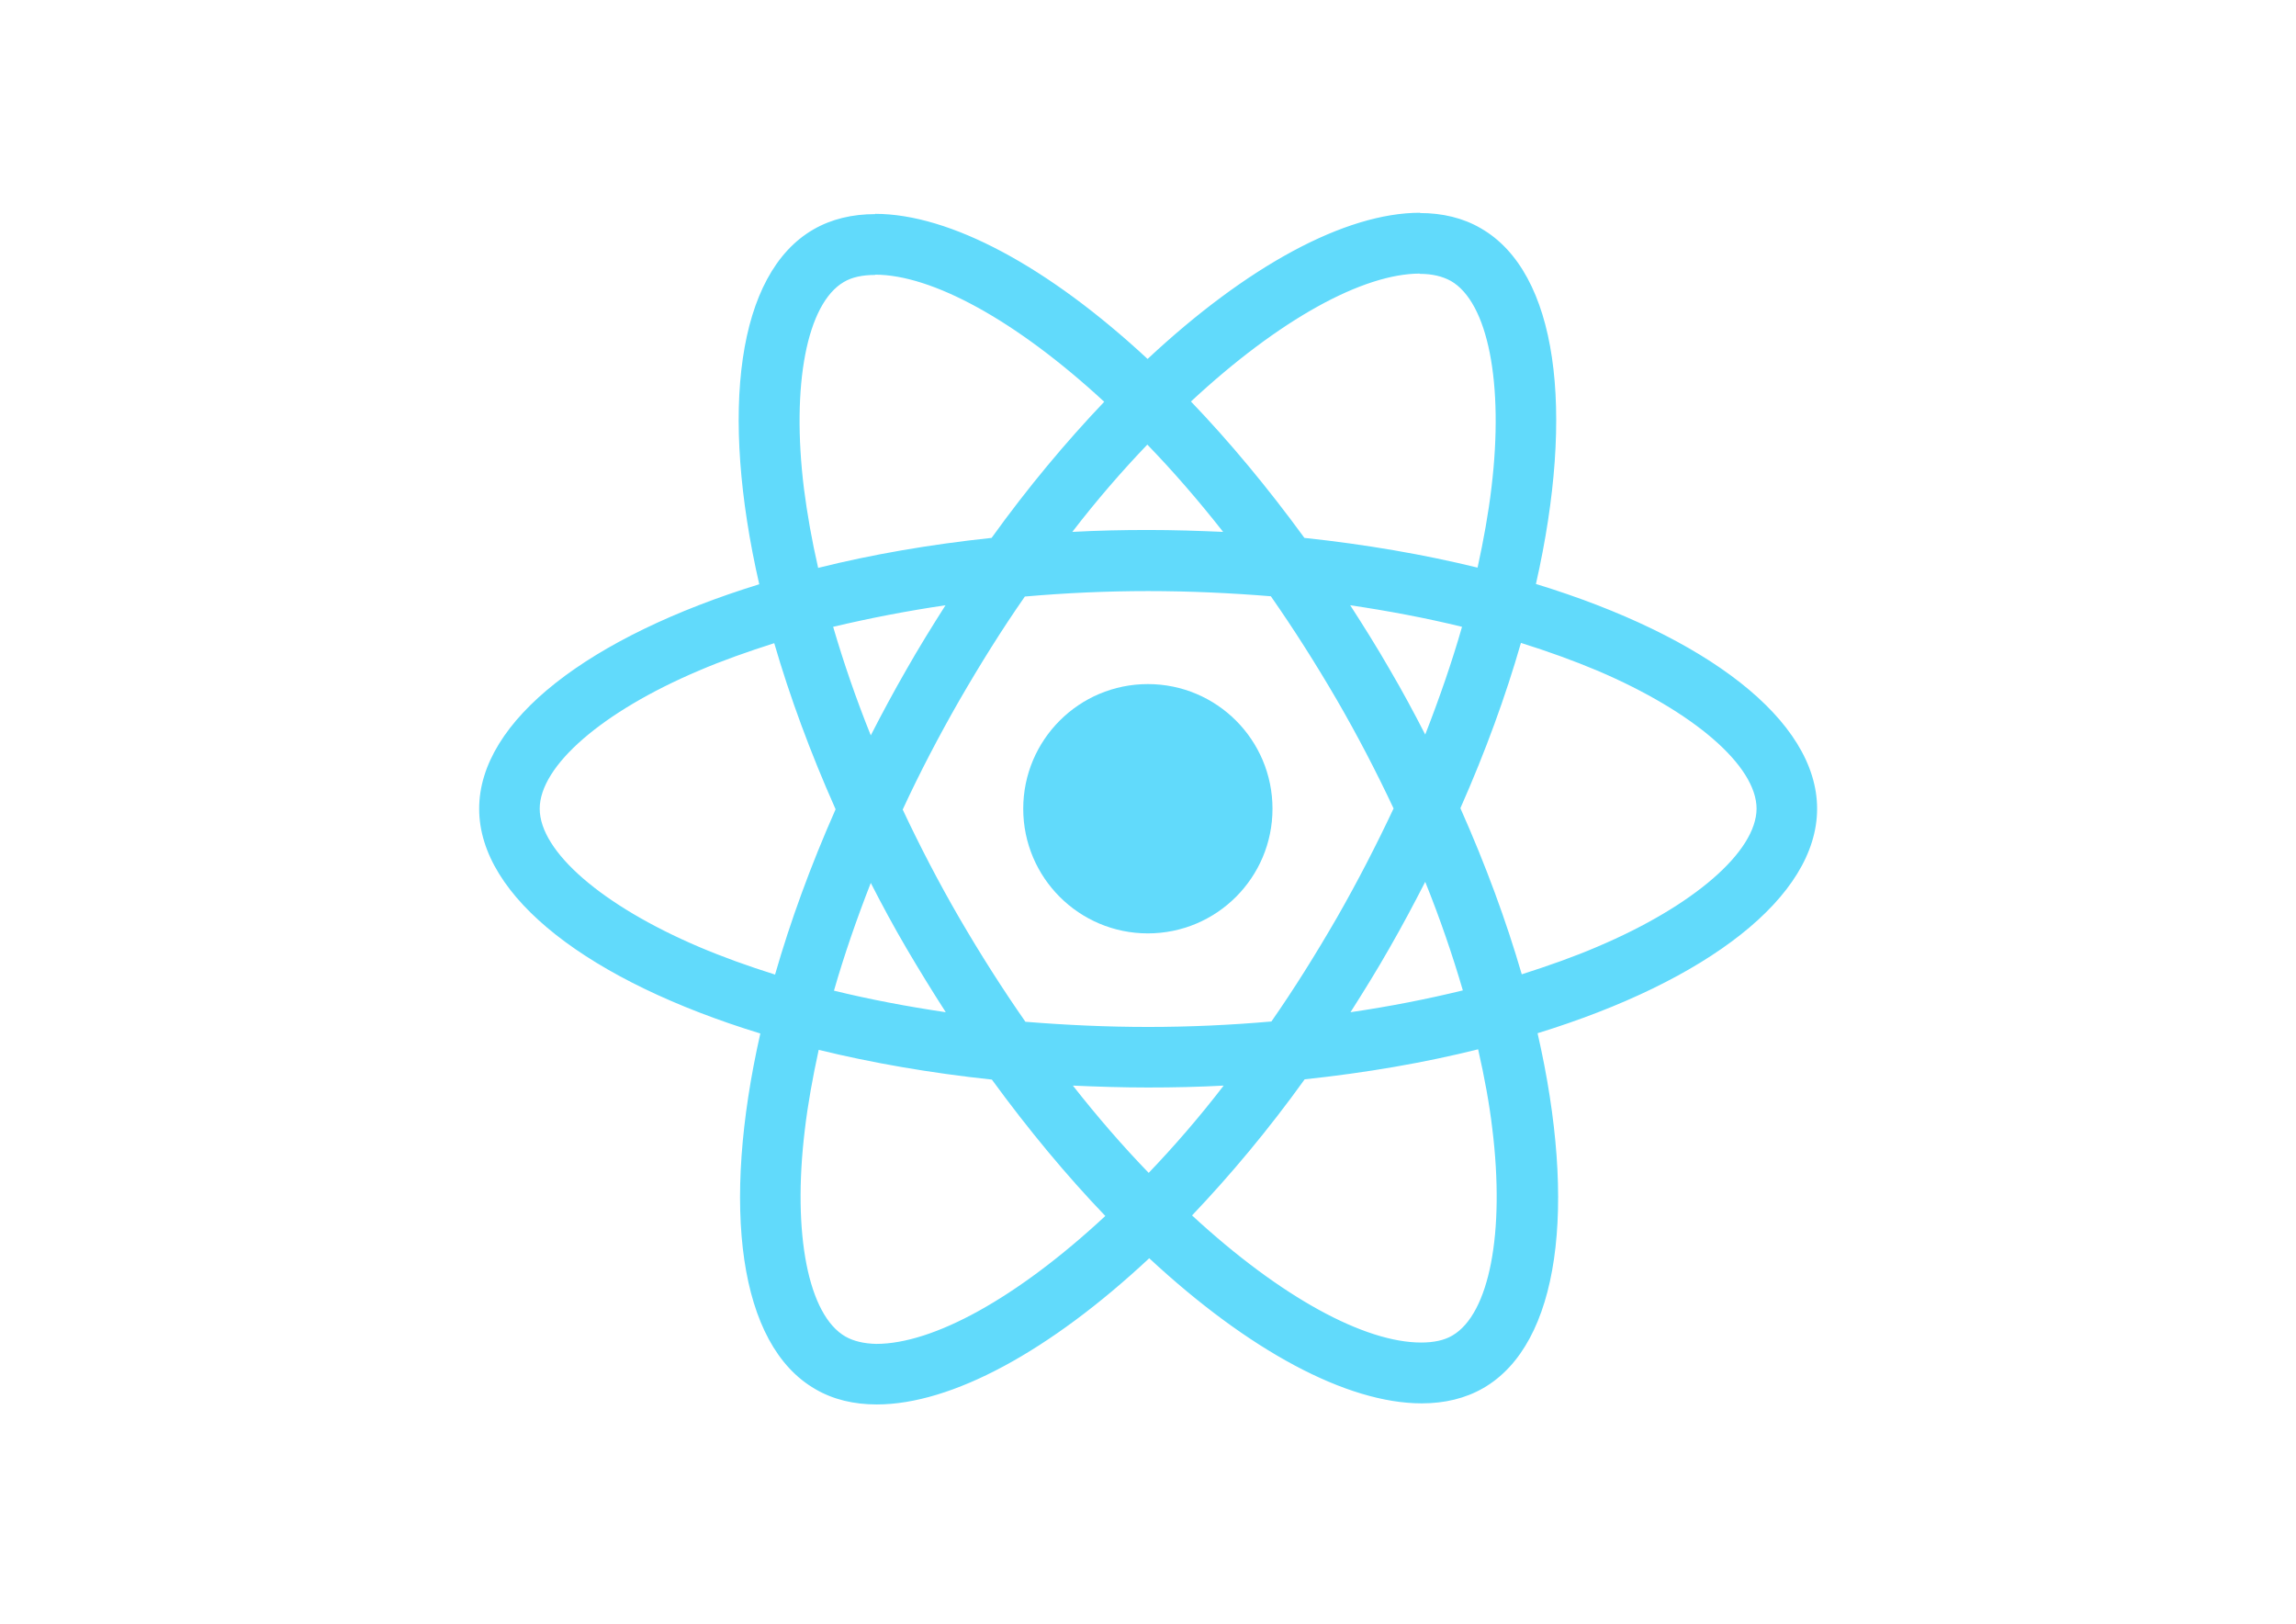
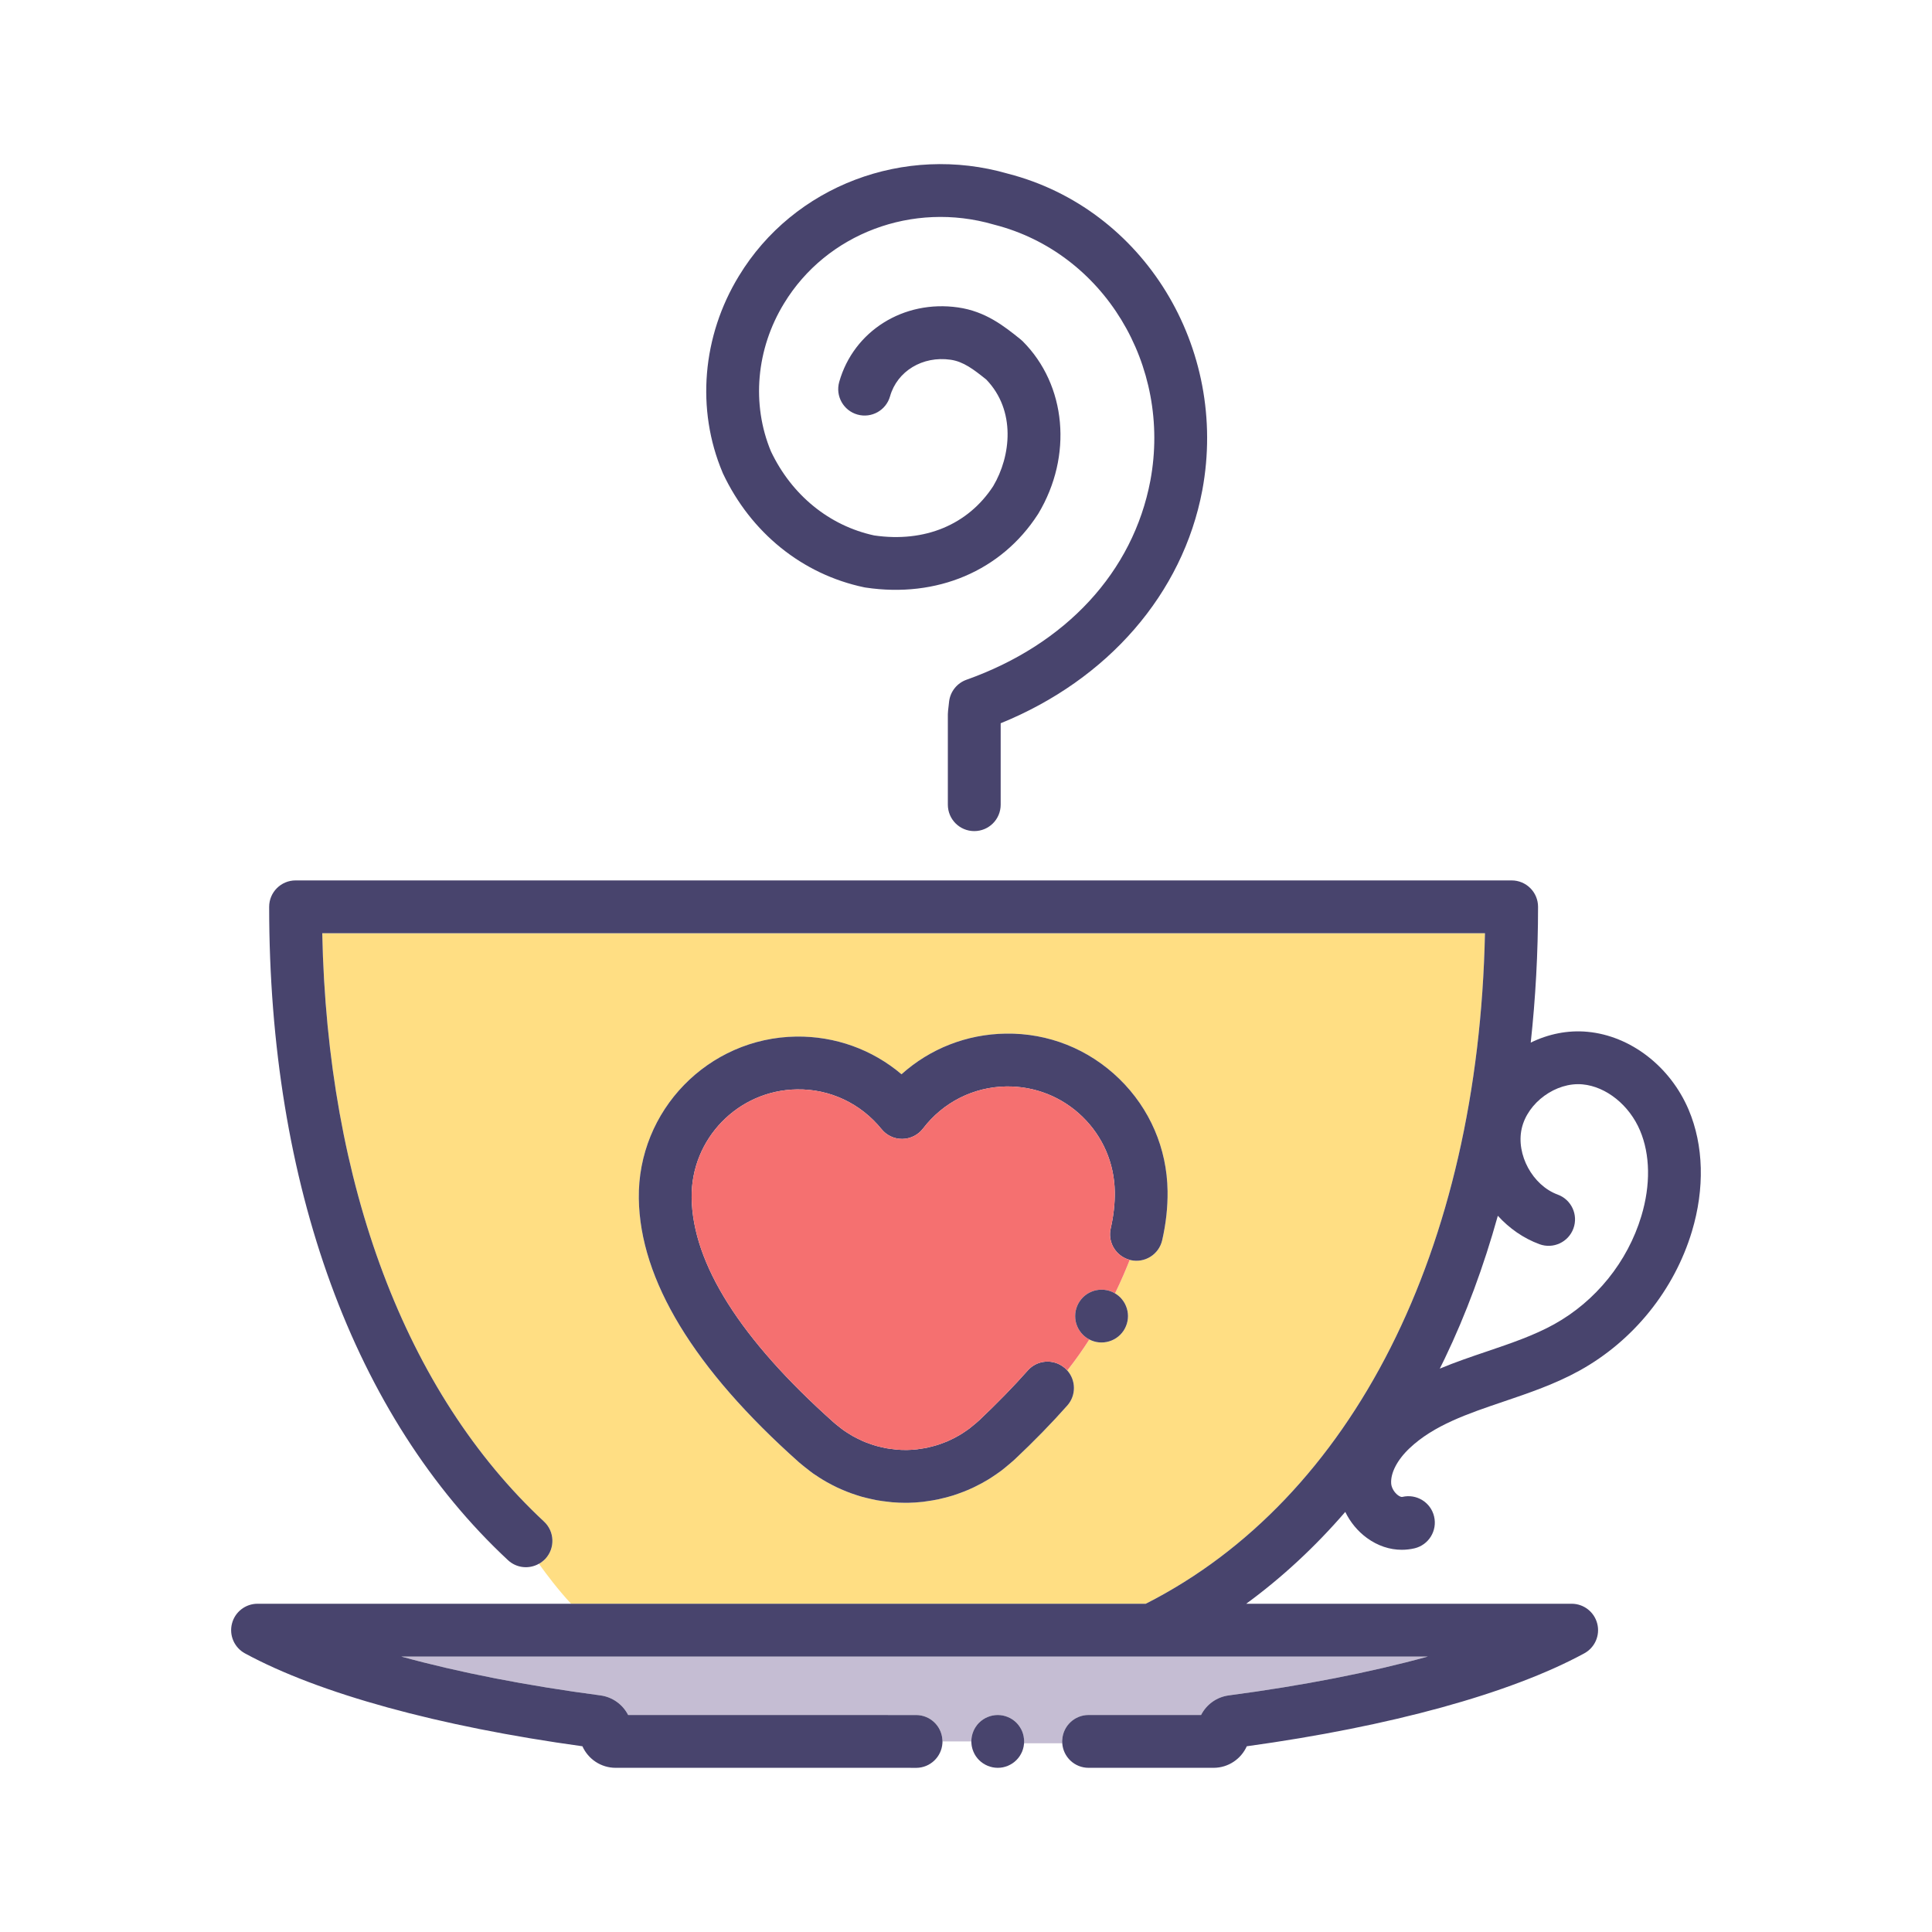
- <svg xmlns="http://www.w3.org/2000/svg" viewBox="0 0 841.9 595.3">
-   <g fill="#61DAFB">
-     <path d="M666.3 296.5c0-32.5-40.7-63.3-103.1-82.4 14.4-63.6 8-114.2-20.2-130.4-6.5-3.8-14.1-5.6-22.4-5.6v22.3c4.6 0 8.3.9 11.4 2.6 13.6 7.8 19.5 37.5 14.9 75.7-1.1 9.4-2.9 19.3-5.1 29.4-19.6-4.8-41-8.5-63.5-10.9-13.5-18.5-27.5-35.3-41.6-50 32.6-30.3 63.2-46.9 84-46.9V78c-27.5 0-63.5 19.6-99.9 53.6-36.4-33.8-72.4-53.2-99.9-53.2v22.3c20.7 0 51.4 16.5 84 46.6-14 14.7-28 31.4-41.3 49.9-22.6 2.4-44 6.1-63.6 11-2.3-10-4-19.7-5.2-29-4.7-38.2 1.1-67.9 14.6-75.8 3-1.8 6.9-2.6 11.5-2.6V78.5c-8.4 0-16 1.8-22.6 5.6-28.1 16.2-34.4 66.7-19.9 130.1-62.2 19.2-102.7 49.9-102.7 82.3 0 32.5 40.7 63.3 103.1 82.4-14.4 63.6-8 114.2 20.2 130.4 6.5 3.8 14.1 5.6 22.5 5.6 27.5 0 63.5-19.6 99.9-53.6 36.4 33.8 72.4 53.2 99.9 53.2 8.4 0 16-1.8 22.6-5.6 28.1-16.2 34.4-66.7 19.9-130.1 62-19.1 102.5-49.9 102.5-82.3zm-130.2-66.7c-3.7 12.9-8.3 26.2-13.5 39.5-4.1-8-8.4-16-13.1-24-4.6-8-9.5-15.8-14.4-23.4 14.2 2.1 27.9 4.7 41 7.9zm-45.8 106.5c-7.8 13.5-15.8 26.3-24.1 38.2-14.9 1.3-30 2-45.2 2-15.1 0-30.2-.7-45-1.9-8.3-11.9-16.4-24.6-24.2-38-7.6-13.1-14.5-26.4-20.8-39.8 6.2-13.4 13.2-26.8 20.7-39.9 7.8-13.5 15.8-26.3 24.1-38.2 14.9-1.3 30-2 45.2-2 15.1 0 30.2.7 45 1.9 8.3 11.9 16.4 24.6 24.2 38 7.6 13.1 14.5 26.4 20.8 39.8-6.3 13.4-13.2 26.8-20.7 39.9zm32.3-13c5.4 13.4 10 26.8 13.8 39.8-13.1 3.2-26.9 5.9-41.2 8 4.9-7.7 9.8-15.6 14.4-23.7 4.6-8 8.9-16.1 13-24.1zM421.2 430c-9.3-9.6-18.6-20.3-27.8-32 9 .4 18.2.7 27.5.7 9.4 0 18.7-.2 27.8-.7-9 11.7-18.3 22.4-27.5 32zm-74.4-58.9c-14.2-2.1-27.9-4.7-41-7.9 3.7-12.9 8.3-26.2 13.5-39.5 4.1 8 8.4 16 13.1 24 4.7 8 9.5 15.8 14.4 23.4zM420.7 163c9.3 9.6 18.6 20.3 27.8 32-9-.4-18.2-.7-27.5-.7-9.4 0-18.7.2-27.8.7 9-11.7 18.3-22.4 27.5-32zm-74 58.9c-4.9 7.7-9.8 15.6-14.4 23.7-4.6 8-8.9 16-13 24-5.4-13.4-10-26.8-13.8-39.8 13.1-3.1 26.9-5.8 41.2-7.9zm-90.5 125.2c-35.4-15.1-58.3-34.9-58.3-50.6 0-15.7 22.9-35.6 58.3-50.6 8.6-3.7 18-7 27.7-10.1 5.7 19.6 13.2 40 22.5 60.9-9.2 20.8-16.6 41.1-22.2 60.6-9.9-3.1-19.3-6.5-28-10.2zM310 490c-13.6-7.8-19.5-37.5-14.9-75.7 1.1-9.4 2.9-19.3 5.1-29.4 19.6 4.8 41 8.5 63.5 10.9 13.5 18.5 27.5 35.3 41.6 50-32.6 30.3-63.2 46.9-84 46.9-4.5-.1-8.3-1-11.3-2.7zm237.2-76.2c4.7 38.2-1.1 67.9-14.6 75.8-3 1.8-6.9 2.6-11.5 2.6-20.7 0-51.4-16.5-84-46.6 14-14.7 28-31.4 41.3-49.9 22.6-2.4 44-6.1 63.6-11 2.3 10.1 4.1 19.8 5.2 29.1zm38.5-66.7c-8.6 3.7-18 7-27.7 10.1-5.7-19.6-13.2-40-22.5-60.9 9.2-20.8 16.6-41.1 22.2-60.6 9.9 3.1 19.3 6.5 28.1 10.2 35.4 15.1 58.3 34.9 58.3 50.6-.1 15.7-23 35.6-58.4 50.6zM320.8 78.4z" />
-     <circle cx="420.9" cy="296.5" r="45.7" />
-     <path d="M520.5 78.1z" />
+ <svg xmlns="http://www.w3.org/2000/svg" style="enable-background:new 0 0 512 512;" height="40px" version="1.1" viewBox="0 0 512 512" width="40px" xml:space="preserve">
+   <style type="text/css">
+ 	.st0{display:none;}
+ 	.st1{fill:#FFE2D2;}
+ 	.st2{fill:#FFDE83;}
+ 	.st3{fill:#F57070;}
+ 	.st4{fill:#DBDBEF;}
+ 	.st5{fill:#BCE2FF;}
+ 	.st6{fill:#48446D;}
+ 	.st7{fill:#6E78FF;}
+ 	.st8{fill:#FFBE83;}
+ 	.st9{fill:#F5949E;}
+ 	.st10{fill:#D0FF67;}
+ 	.st11{fill:#C69C6D;}
+ 	.st12{fill:#C5BDD3;}
+ 	.st13{fill:#FFE2B8;}
+ 	.st14{fill:#F54670;}
+ </style>
+   <g class="st0" id="Layer_1" />
+   <g id="Layer_2">
+     <g>
+       <path class="st2" d="M85.4,247.32c1.36,66.6,22.1,121.77,58.76,155.9c2.83,2.63,2.99,7.06,0.36,9.89    c-0.26,0.28-0.56,0.53-0.86,0.76c-0.13,0.1-0.26,0.21-0.4,0.3c-0.14,0.09-0.29,0.16-0.44,0.24c0.01,0.02,0.02,0.03,0.03,0.05    c1.99,2.79,5.05,6.84,8.49,10.55h152.3c54.85-27.85,88.14-93.82,89.89-177.69H85.4z M307.99,328.67    c-0.86,3.77-4.61,6.13-8.38,5.27c-0.08-0.02-0.15-0.05-0.22-0.07c-0.92,2.35-2.21,5.41-3.9,8.89c0.11,0.06,0.22,0.12,0.32,0.19    c0.39,0.26,0.74,0.55,1.07,0.87c0.32,0.33,0.61,0.68,0.87,1.07c0.25,0.38,0.47,0.78,0.64,1.21c0.18,0.42,0.31,0.86,0.4,1.31    c0.09,0.45,0.14,0.91,0.14,1.36c0,0.46-0.05,0.92-0.14,1.37c-0.09,0.45-0.22,0.89-0.4,1.31c-0.17,0.42-0.39,0.83-0.64,1.21    c-0.26,0.38-0.55,0.74-0.87,1.06c-1.31,1.31-3.11,2.05-4.95,2.05c-0.46,0-0.92-0.04-1.37-0.13c-0.45-0.09-0.89-0.23-1.31-0.4    c-0.19-0.08-0.38-0.17-0.57-0.27c-1.75,2.73-3.69,5.5-5.84,8.22c2.32,2.61,2.38,6.6,0.01,9.28c-4.14,4.67-8.82,9.48-13.92,14.27    c-0.15,0.14-0.29,0.27-0.43,0.39c-0.33,0.3-0.69,0.6-1.04,0.89l-0.29,0.24c-0.61,0.52-1.21,1.02-1.83,1.49    c-0.49,0.37-0.99,0.71-1.49,1.06l-0.12,0.07c-0.63,0.44-1.27,0.86-1.93,1.26c-0.53,0.32-1.08,0.63-1.62,0.93    c-0.7,0.38-1.41,0.74-2.12,1.08c-0.53,0.25-1.06,0.49-1.6,0.72c-0.69,0.3-1.43,0.58-2.32,0.9l-0.23,0.08    c-0.43,0.16-0.87,0.31-1.3,0.45c-0.96,0.3-1.88,0.53-2.57,0.7l-0.29,0.07c-0.37,0.1-0.74,0.19-1.12,0.27    c-1.05,0.22-2.05,0.37-2.89,0.49l-0.22,0.03c-0.31,0.05-0.62,0.1-0.93,0.14c-1.4,0.15-2.71,0.24-3.99,0.26h-0.68    c-1.09,0-2.26-0.05-3.51-0.15c-0.29-0.03-0.6-0.06-0.91-0.11l-0.21-0.02c-0.86-0.1-1.87-0.22-2.94-0.41    c-0.36-0.07-0.74-0.15-1.11-0.24l-0.3-0.06c-1.01-0.22-1.81-0.42-2.59-0.63c-0.45-0.13-0.9-0.28-1.35-0.42l-0.17-0.06    c-0.88-0.28-1.66-0.56-2.38-0.85c-0.54-0.21-1.07-0.43-1.59-0.66c-0.71-0.31-1.45-0.66-2.18-1.04c-0.54-0.27-1.08-0.56-1.62-0.87    c-0.68-0.38-1.34-0.79-2-1.21l-0.09-0.06c-0.51-0.33-1.02-0.66-1.52-1.01c-0.62-0.45-1.23-0.93-1.84-1.42l-0.34-0.26    c-0.36-0.28-0.71-0.56-1.05-0.86c-0.16-0.12-0.31-0.24-0.45-0.37c-27.88-24.82-42.17-48.35-42.48-69.93    c-0.33-23.34,18.39-42.59,41.72-42.92c10.34-0.13,20.17,3.43,27.9,9.99c7.54-6.77,17.25-10.62,27.6-10.77    c11.31-0.19,21.99,4.09,30.1,11.97c8.1,7.88,12.66,18.45,12.81,29.75C309.48,319.88,309,324.26,307.99,328.67z" />
+       <path class="st12" d="M378.39,439.01c-15.23,4.19-33.09,7.69-52.76,10.29c-3.23,0.43-5.93,2.44-7.33,5.19h-29.82    c-3.7,0-6.72,2.87-6.97,6.5c-0.02,0.17-0.03,0.33-0.03,0.5s0.01,0.33,0.03,0.5h-10.12c0.01-0.17,0.02-0.33,0.02-0.5    s-0.01-0.33-0.02-0.5c-0.02-0.29-0.06-0.58-0.12-0.87c-0.09-0.44-0.22-0.88-0.39-1.31c-0.18-0.42-0.4-0.83-0.65-1.2    c-0.25-0.39-0.55-0.75-0.87-1.07c-0.32-0.32-0.68-0.61-1.06-0.87c-0.38-0.25-0.79-0.47-1.21-0.64c-0.42-0.18-0.86-0.31-1.31-0.4    c-0.9-0.18-1.83-0.18-2.74,0c-0.44,0.09-0.88,0.22-1.3,0.4c-0.43,0.17-0.83,0.39-1.21,0.64c-0.39,0.26-0.74,0.55-1.07,0.87    c-0.32,0.32-0.61,0.68-0.87,1.07c-0.25,0.37-0.47,0.78-0.64,1.2c-0.18,0.43-0.31,0.87-0.4,1.31c-0.06,0.29-0.09,0.58-0.11,0.87    c-0.02,0.17-0.03,0.33-0.03,0.5h-7.64v-0.04c0-0.16-0.01-0.31-0.03-0.46c-0.25-3.63-3.28-6.49-6.97-6.49h-0.05l-76.26-0.01    c-1.41-2.75-4.1-4.76-7.33-5.19c-19.68-2.6-37.53-6.1-52.77-10.29H378.39z" />
+       <path class="st6" d="M447.52,294.12c-4.87-11.49-15.39-19.61-26.8-20.68c-5.22-0.5-10.42,0.59-15.06,2.86    c1.27-11.69,1.94-23.71,1.94-35.98c0-3.87-3.13-7-7-7H78.33c-3.86,0-7,3.13-7,7c0,73.66,22.48,135.15,63.29,173.14    c2.29,2.13,5.61,2.42,8.2,0.95c0.15-0.08,0.3-0.15,0.44-0.24c0.14-0.09,0.27-0.2,0.4-0.3c0.3-0.23,0.6-0.48,0.86-0.76    c2.63-2.83,2.47-7.26-0.36-9.89c-36.66-34.13-57.4-89.3-58.76-155.9h308.13c-1.75,83.87-35.04,149.84-89.89,177.69H68.25    c-3.2,0-6,2.17-6.78,5.28c-0.79,3.1,0.63,6.34,3.44,7.87c19.63,10.65,51.31,19.36,89.44,24.62c1.5,3.36,4.88,5.71,8.8,5.71h77.56    l1.67,0.01h0.45c3.68-0.03,6.67-2.9,6.92-6.51c0.01-0.17,0.02-0.33,0.02-0.5v-0.04c0-0.16-0.01-0.31-0.03-0.46    c-0.25-3.63-3.28-6.49-6.97-6.49h-0.05l-76.26-0.01c-1.41-2.75-4.1-4.76-7.33-5.19c-19.68-2.6-37.53-6.1-52.77-10.29h272.03    c-15.23,4.19-33.09,7.69-52.76,10.29c-3.23,0.43-5.93,2.44-7.33,5.19h-29.82c-3.7,0-6.72,2.87-6.97,6.5    c-0.02,0.17-0.03,0.33-0.03,0.5s0.01,0.33,0.03,0.5c0.25,3.63,3.27,6.5,6.97,6.5h33.13c3.91,0,7.29-2.35,8.8-5.71    c38.12-5.26,69.8-13.97,89.43-24.62c2.82-1.53,4.24-4.77,3.45-7.87c-0.79-3.11-3.58-5.28-6.79-5.28h-86.24    c9.51-6.96,18.29-15.11,26.25-24.34c1.32,2.71,3.28,5.12,5.76,6.92c2.83,2.06,6.01,3.12,9.22,3.12c1.12,0,2.26-0.13,3.38-0.39    c3.76-0.9,6.08-4.68,5.18-8.44c-0.89-3.76-4.67-6.08-8.43-5.18c-0.24,0.06-0.68-0.11-1.12-0.43c-0.98-0.71-1.73-1.98-1.82-3.07    c-0.22-2.8,1.59-6.31,4.86-9.4c6.45-6.11,15.42-9.15,24.93-12.37c6.72-2.28,13.66-4.63,20.16-8.23    c14.22-7.87,25.07-21.31,29.75-36.88C451.8,314.95,451.49,303.51,447.52,294.12z M434.97,322.29    c-3.64,12.09-12.07,22.54-23.12,28.66c-5.4,2.99-11.46,5.04-17.88,7.22c-4.13,1.4-8.32,2.82-12.41,4.53    c0.44-0.89,0.89-1.78,1.32-2.68c5.63-11.73,10.32-24.41,14.06-37.83c3.02,3.32,6.77,5.97,11.05,7.54    c3.63,1.33,7.65-0.54,8.98-4.17c1.33-3.63-0.53-7.65-4.16-8.98c-6.64-2.43-11.1-10.61-9.54-17.51c1.56-6.89,9.09-12.36,16.14-11.7    c6.26,0.59,12.37,5.5,15.21,12.22C437.33,305.97,437.46,314.04,434.97,322.29z" />
+       <path class="st6" d="M271.41,461.49c0,0.17-0.01,0.33-0.02,0.5c-0.02,0.29-0.06,0.58-0.12,0.87c-0.09,0.45-0.22,0.89-0.39,1.31    c-0.18,0.42-0.4,0.83-0.65,1.21c-0.25,0.38-0.55,0.74-0.87,1.06c-0.32,0.32-0.68,0.62-1.06,0.87c-0.38,0.25-0.79,0.47-1.21,0.65    c-0.42,0.17-0.86,0.31-1.31,0.4c-0.45,0.09-0.91,0.13-1.37,0.13c-1.84,0-3.64-0.75-4.95-2.05c-0.32-0.32-0.61-0.68-0.87-1.06    c-0.25-0.38-0.47-0.79-0.64-1.21c-0.18-0.42-0.31-0.86-0.4-1.31c-0.06-0.29-0.09-0.58-0.11-0.87c-0.02-0.17-0.03-0.33-0.03-0.5    s0.01-0.33,0.03-0.5c0.02-0.29,0.05-0.58,0.11-0.87c0.09-0.44,0.22-0.88,0.4-1.31c0.17-0.42,0.39-0.83,0.64-1.2    c0.26-0.39,0.55-0.75,0.87-1.07c0.33-0.32,0.68-0.61,1.07-0.87c0.38-0.25,0.78-0.47,1.21-0.64c0.42-0.18,0.86-0.31,1.3-0.4    c0.91-0.18,1.84-0.18,2.74,0c0.45,0.09,0.89,0.22,1.31,0.4c0.42,0.17,0.83,0.39,1.21,0.64c0.38,0.26,0.74,0.55,1.06,0.87    c0.32,0.32,0.62,0.68,0.87,1.07c0.25,0.37,0.47,0.78,0.65,1.2c0.17,0.43,0.3,0.87,0.39,1.31c0.06,0.29,0.1,0.58,0.12,0.87    C271.4,461.16,271.41,461.32,271.41,461.49z" />
+       <path class="st6" d="M309.42,315.64c0.06,4.24-0.42,8.62-1.43,13.03c-0.86,3.77-4.61,6.13-8.38,5.27    c-0.08-0.02-0.15-0.05-0.22-0.07c-0.33-0.08-0.65-0.19-0.95-0.32c-3.07-1.3-4.86-4.64-4.09-8c0.76-3.32,1.12-6.59,1.08-9.71    c-0.11-7.57-3.16-14.64-8.58-19.91c-5.43-5.27-12.59-8.1-20.14-8.01c-8.72,0.12-16.78,4.19-22.1,11.15    c-1.3,1.7-3.32,2.72-5.46,2.75h-0.1c-2.11,0-4.11-0.95-5.44-2.6c-5.52-6.81-13.69-10.66-22.4-10.52    c-15.61,0.22-28.14,13.1-27.92,28.72c0.25,17.46,12.92,37.5,37.67,59.56c0.11,0.1,0.23,0.19,0.33,0.28    c0.22,0.19,0.43,0.35,0.64,0.52l0.37,0.29c0.44,0.35,0.84,0.68,1.26,0.97c0.32,0.23,0.64,0.43,0.96,0.64l0.11,0.07    c0.45,0.29,0.89,0.56,1.34,0.82c0.36,0.2,0.72,0.39,1.08,0.57c0.48,0.25,0.97,0.48,1.46,0.7c0.35,0.16,0.7,0.3,1.06,0.45    c0.52,0.2,1.05,0.38,1.59,0.56l0.18,0.06c0.27,0.09,0.54,0.18,0.82,0.25c0.48,0.14,1.01,0.27,1.74,0.42l0.44,0.1    c0.17,0.04,0.33,0.08,0.49,0.11c0.67,0.12,1.37,0.2,1.98,0.27c0.18,0.02,0.37,0.05,0.56,0.07l0.21,0.03    c0.94,0.08,1.8,0.11,2.64,0.1h0.19c0.77-0.01,1.66-0.07,2.64-0.18l0.2-0.03c0.19-0.03,0.38-0.06,0.57-0.09    c0.6-0.08,1.3-0.19,1.94-0.32c0.18-0.04,0.34-0.08,0.5-0.13l0.43-0.1c0.51-0.13,1.14-0.29,1.72-0.47c0.28-0.09,0.54-0.18,0.8-0.27    l0.24-0.09c0.5-0.18,1.02-0.37,1.54-0.59c0.36-0.16,0.71-0.32,1.06-0.49c0.48-0.22,0.95-0.46,1.41-0.72    c0.38-0.2,0.74-0.4,1.09-0.62c0.44-0.26,0.87-0.55,1.29-0.84l0.12-0.08c0.32-0.22,0.64-0.43,0.95-0.67    c0.41-0.31,0.81-0.65,1.21-0.99l0.38-0.31c0.2-0.17,0.41-0.34,0.61-0.53c0.13-0.12,0.24-0.21,0.35-0.31    c4.73-4.46,9.08-8.92,12.91-13.24c2.52-2.85,6.86-3.15,9.75-0.7c0.04,0.03,0.09,0.06,0.13,0.1c0.21,0.19,0.41,0.39,0.59,0.6    c2.32,2.61,2.38,6.6,0.01,9.28c-4.14,4.67-8.82,9.48-13.92,14.27c-0.15,0.14-0.29,0.27-0.43,0.39c-0.33,0.3-0.69,0.6-1.04,0.89    l-0.29,0.24c-0.61,0.52-1.21,1.02-1.83,1.49c-0.49,0.37-0.99,0.71-1.49,1.06l-0.12,0.07c-0.63,0.44-1.27,0.86-1.93,1.26    c-0.53,0.32-1.08,0.63-1.62,0.93c-0.7,0.38-1.41,0.74-2.12,1.08c-0.53,0.25-1.06,0.49-1.6,0.72c-0.69,0.3-1.43,0.58-2.32,0.9    l-0.23,0.08c-0.43,0.16-0.87,0.31-1.3,0.45c-0.96,0.3-1.88,0.53-2.57,0.7l-0.29,0.07c-0.37,0.1-0.74,0.19-1.12,0.27    c-1.05,0.22-2.05,0.37-2.89,0.49l-0.22,0.03c-0.31,0.05-0.62,0.1-0.93,0.14c-1.4,0.15-2.71,0.24-3.99,0.26h-0.68    c-1.09,0-2.26-0.05-3.51-0.15c-0.29-0.03-0.6-0.06-0.91-0.11l-0.21-0.02c-0.86-0.1-1.87-0.22-2.94-0.41    c-0.36-0.07-0.74-0.15-1.11-0.24l-0.3-0.06c-1.01-0.22-1.81-0.42-2.59-0.63c-0.45-0.13-0.9-0.28-1.35-0.42l-0.17-0.06    c-0.88-0.28-1.66-0.56-2.38-0.85c-0.54-0.21-1.07-0.43-1.59-0.66c-0.71-0.31-1.45-0.66-2.18-1.04c-0.54-0.27-1.08-0.56-1.62-0.87    c-0.68-0.38-1.34-0.79-2-1.21l-0.09-0.06c-0.51-0.33-1.02-0.66-1.52-1.01c-0.62-0.45-1.23-0.93-1.84-1.42l-0.34-0.26    c-0.36-0.28-0.71-0.56-1.05-0.86c-0.16-0.12-0.31-0.24-0.45-0.37c-27.88-24.82-42.17-48.35-42.48-69.93    c-0.33-23.34,18.39-42.59,41.72-42.92c10.34-0.13,20.17,3.43,27.9,9.99c7.54-6.77,17.25-10.62,27.6-10.77    c11.31-0.19,21.99,4.09,30.1,11.97C304.71,293.77,309.27,304.34,309.42,315.64z" />
+       <path class="st6" d="M256.13,180.14c-2.51,0.89-4.3,3.14-4.61,5.78c-0.04,0.37-0.08,0.73-0.12,1.09    c-0.04,0.44-0.09,0.88-0.15,1.31c-0.04,0.31-0.06,0.63-0.06,0.94v23.99c0,3.87,3.13,7,7,7c3.87,0,7-3.13,7-7v-21.58    c28.42-11.55,48.25-34.34,53.43-61.73c7.04-37.83-15.57-74.66-51.5-83.91c-27.48-7.94-56.8,3.21-71.3,27.1    c-9.74,15.94-11.37,35.39-4.35,52.05c0.03,0.09,0.07,0.18,0.11,0.27c7.41,15.74,21.05,26.75,37.42,30.19    c0.13,0.03,0.26,0.05,0.4,0.07c18.89,2.83,35.95-4.41,45.63-19.38c0.04-0.06,0.08-0.13,0.13-0.2c9.17-15.29,7.47-34.09-4.15-45.71    c-0.19-0.19-0.38-0.36-0.59-0.52c-4.32-3.47-9.23-7.39-16.54-8.43c-14.42-2.06-27.66,6.25-31.48,19.75    c-1.05,3.72,1.11,7.59,4.83,8.64s7.59-1.11,8.64-4.83c1.89-6.68,8.63-10.76,16.03-9.7c3.42,0.48,6.12,2.57,9.46,5.24    c7.93,8.22,6.55,20.34,1.85,28.26c-6.69,10.25-18.16,15.01-31.53,13.07c-11.9-2.57-21.86-10.68-27.37-22.28    c-5.2-12.49-3.92-27.13,3.46-39.2c11.26-18.55,34.11-27.15,55.56-20.92c0.07,0.02,0.14,0.04,0.22,0.06    c28.86,7.39,47.01,37.18,41.31,67.8C300.29,151.52,282.53,170.76,256.13,180.14z" />
+       <path class="st3" d="M299.39,333.87c-0.92,2.35-2.21,5.41-3.9,8.89c-0.28-0.17-0.57-0.32-0.89-0.45c-0.42-0.18-0.86-0.31-1.3-0.4    c-0.91-0.18-1.84-0.18-2.74,0c-0.45,0.09-0.89,0.22-1.31,0.4c-0.42,0.17-0.83,0.39-1.21,0.64c-0.38,0.26-0.74,0.55-1.06,0.87    c-0.32,0.33-0.62,0.68-0.87,1.07c-0.26,0.38-0.47,0.78-0.65,1.21c-0.17,0.42-0.31,0.86-0.4,1.31c-0.09,0.45-0.13,0.91-0.13,1.36    c0,0.46,0.04,0.92,0.13,1.37c0.09,0.45,0.23,0.89,0.4,1.31c0.18,0.42,0.39,0.83,0.65,1.21c0.25,0.38,0.55,0.74,0.87,1.06    c0.26,0.27,0.55,0.5,0.85,0.72c0.07,0.05,0.14,0.1,0.21,0.15c0.2,0.14,0.42,0.26,0.64,0.38c-1.75,2.73-3.69,5.5-5.84,8.22    c-0.18-0.21-0.38-0.41-0.59-0.6c-0.04-0.04-0.09-0.07-0.13-0.1c-2.89-2.45-7.23-2.15-9.75,0.7c-3.83,4.32-8.18,8.78-12.91,13.24    c-0.11,0.1-0.22,0.19-0.35,0.31c-0.2,0.19-0.41,0.36-0.61,0.53l-0.38,0.31c-0.4,0.34-0.8,0.68-1.21,0.99    c-0.31,0.24-0.63,0.45-0.95,0.67l-0.12,0.08c-0.42,0.29-0.85,0.58-1.29,0.84c-0.35,0.22-0.71,0.42-1.09,0.62    c-0.46,0.26-0.93,0.5-1.41,0.72c-0.35,0.17-0.7,0.33-1.06,0.49c-0.52,0.22-1.04,0.41-1.54,0.59l-0.24,0.09    c-0.26,0.09-0.52,0.18-0.8,0.27c-0.58,0.18-1.21,0.34-1.72,0.47l-0.43,0.1c-0.16,0.05-0.32,0.09-0.5,0.13    c-0.64,0.13-1.34,0.24-1.94,0.32c-0.19,0.03-0.38,0.06-0.57,0.09l-0.2,0.03c-0.98,0.11-1.87,0.17-2.64,0.18h-0.19    c-0.84,0.01-1.7-0.02-2.64-0.1l-0.21-0.03c-0.19-0.02-0.38-0.05-0.56-0.07c-0.61-0.07-1.31-0.15-1.98-0.27    c-0.16-0.03-0.32-0.07-0.49-0.11l-0.44-0.1c-0.73-0.15-1.26-0.28-1.74-0.42c-0.28-0.07-0.55-0.16-0.82-0.25l-0.18-0.06    c-0.54-0.18-1.07-0.36-1.59-0.56c-0.36-0.15-0.71-0.29-1.06-0.45c-0.49-0.22-0.98-0.45-1.46-0.7c-0.36-0.18-0.72-0.37-1.08-0.57    c-0.45-0.26-0.89-0.53-1.34-0.82l-0.11-0.07c-0.32-0.21-0.64-0.41-0.96-0.64c-0.42-0.29-0.82-0.62-1.26-0.97l-0.37-0.29    c-0.21-0.17-0.42-0.33-0.64-0.52c-0.1-0.09-0.22-0.18-0.33-0.28c-24.75-22.06-37.42-42.1-37.67-59.56    c-0.22-15.62,12.31-28.5,27.92-28.72c8.71-0.14,16.88,3.71,22.4,10.52c1.33,1.65,3.33,2.6,5.44,2.6h0.1    c2.14-0.03,4.16-1.05,5.46-2.75c5.32-6.96,13.38-11.03,22.1-11.15c7.55-0.09,14.71,2.74,20.14,8.01    c5.42,5.27,8.47,12.34,8.58,19.91c0.04,3.12-0.32,6.39-1.08,9.71c-0.77,3.36,1.02,6.7,4.09,8    C298.74,333.68,299.06,333.79,299.39,333.87z" />
+       <path class="st6" d="M298.93,348.77c0,0.46-0.05,0.92-0.14,1.37c-0.09,0.45-0.22,0.89-0.4,1.31c-0.17,0.42-0.39,0.83-0.64,1.21    c-0.26,0.38-0.55,0.74-0.87,1.06c-1.31,1.31-3.11,2.05-4.95,2.05c-0.46,0-0.92-0.04-1.37-0.13c-0.45-0.09-0.89-0.23-1.31-0.4    c-0.19-0.08-0.38-0.17-0.57-0.27c-0.22-0.12-0.44-0.24-0.64-0.38c-0.07-0.05-0.14-0.1-0.21-0.15c-0.3-0.22-0.59-0.45-0.85-0.72    c-0.32-0.32-0.62-0.68-0.87-1.06c-0.26-0.38-0.47-0.79-0.65-1.21c-0.17-0.42-0.31-0.86-0.4-1.31c-0.09-0.45-0.13-0.91-0.13-1.37    c0-0.45,0.04-0.91,0.13-1.36c0.09-0.45,0.23-0.89,0.4-1.31c0.18-0.43,0.39-0.83,0.65-1.21c0.25-0.39,0.55-0.74,0.87-1.07    c0.32-0.32,0.68-0.61,1.06-0.87c0.38-0.25,0.79-0.47,1.21-0.64c0.42-0.18,0.86-0.31,1.31-0.4c0.9-0.18,1.83-0.18,2.74,0    c0.44,0.09,0.88,0.22,1.3,0.4c0.32,0.13,0.61,0.28,0.89,0.45c0.11,0.06,0.22,0.12,0.32,0.19c0.39,0.26,0.74,0.55,1.07,0.87    c0.32,0.33,0.61,0.68,0.87,1.07c0.25,0.38,0.47,0.78,0.64,1.21c0.18,0.42,0.31,0.86,0.4,1.31    C298.88,347.86,298.93,348.32,298.93,348.77z" />
+     </g>
  </g>
</svg>
